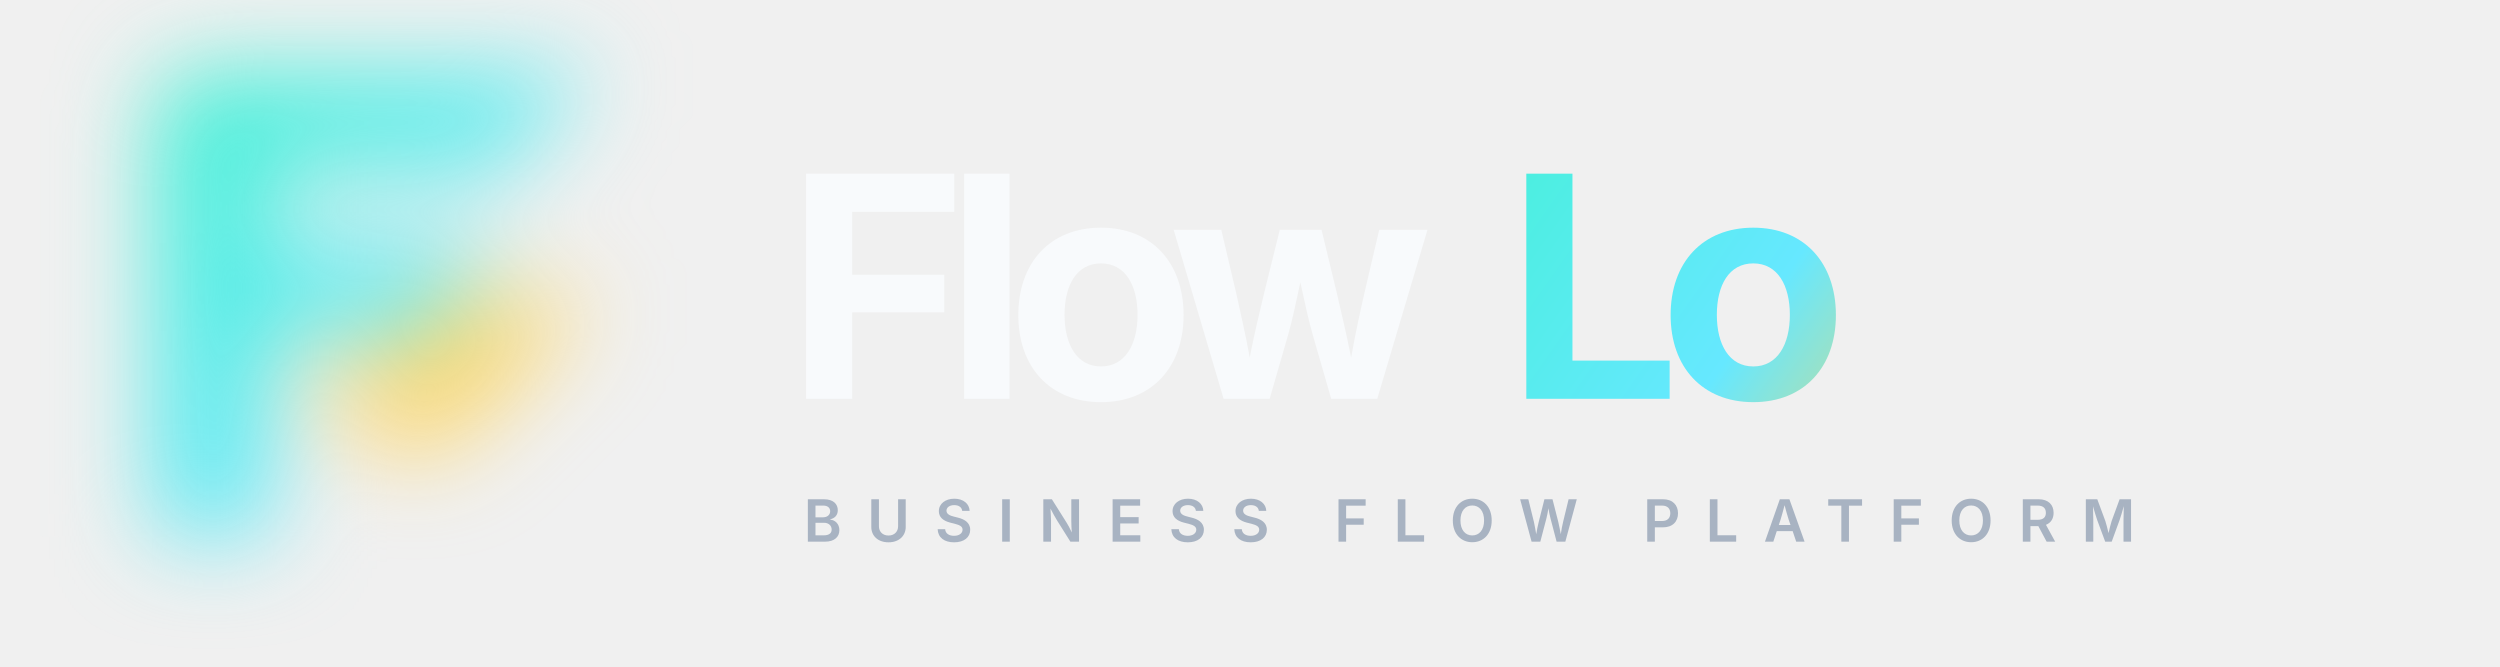
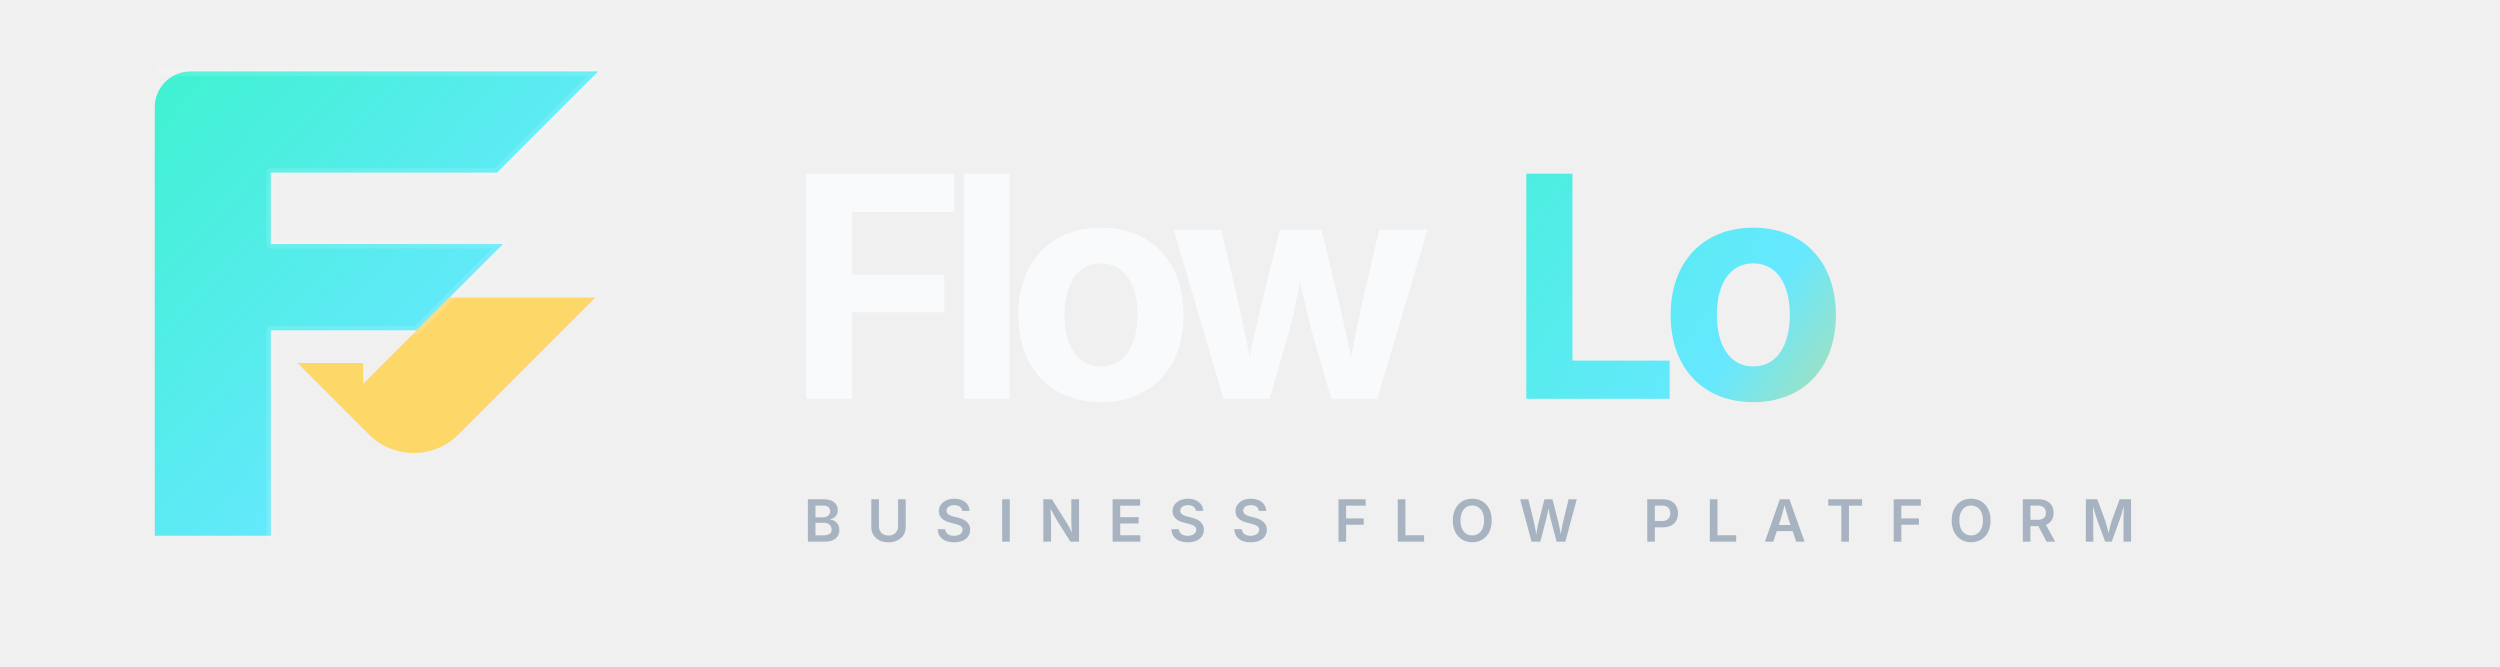
- <svg xmlns="http://www.w3.org/2000/svg" width="420" height="112" viewBox="0 0 420 112" fill="none">
+ <svg xmlns="http://www.w3.org/2000/svg" width="420" height="112" viewBox="0 0 420 112" fill="none" shape-rendering="geometricPrecision" text-rendering="geometricPrecision">
  <defs>
    <linearGradient id="flowlo-logo-gradient" x1="22" y1="14" x2="114" y2="100" gradientUnits="userSpaceOnUse">
      <stop offset="0" stop-color="#3EF2CF" />
      <stop offset="0.58" stop-color="#66E8FF" />
      <stop offset="1" stop-color="#FFD45A" />
    </linearGradient>
    <linearGradient id="flowlo-wordmark-gradient" x1="230" y1="22" x2="324" y2="88" gradientUnits="userSpaceOnUse">
      <stop offset="0" stop-color="#3EF2CF" />
      <stop offset="0.62" stop-color="#66E8FF" />
      <stop offset="1" stop-color="#FFD45A" />
    </linearGradient>
-     <filter id="flowlo-logo-glow" x="0" y="0" width="132" height="112" filterUnits="userSpaceOnUse" color-interpolation-filters="sRGB">
-       <feFlood flood-opacity="0" result="BackgroundImageFix" />
-       <feBlend mode="normal" in="SourceGraphic" in2="BackgroundImageFix" result="shape" />
-       <feGaussianBlur stdDeviation="8" result="effect1_foregroundBlur_0_1" />
-     </filter>
  </defs>
-   <g filter="url(#flowlo-logo-glow)">
-     <path d="M26 18C26 14.686 28.686 12 32 12H100.5L83.5 29H45.5V41H84.5L70 55.5H45.5V90H26V18Z" fill="url(#flowlo-logo-gradient)" />
-     <path d="M61 64.5L75.5 50H100L77 73C72.858 77.142 66.142 77.142 62 73L50 61H61V64.5Z" fill="#FFD45A" fill-opacity="0.9" />
-     <path d="M27 12H100.5L83.5 29H45.5V41H84.5L70 55.5H45.5V90" stroke="white" stroke-opacity="0.12" stroke-width="1.5" stroke-linecap="round" stroke-linejoin="round" />
-   </g>
+   <path d="M26 18C26 14.686 28.686 12 32 12H100.5L83.5 29H45.5V41H84.5L70 55.5H45.5V90H26V18Z" fill="url(#flowlo-logo-gradient)" />
+   <path d="M61 64.5L75.5 50H100L77 73C72.858 77.142 66.142 77.142 62 73L50 61H61V64.5Z" fill="#FFD45A" fill-opacity="0.9" />
+   <path d="M27 12H100.5L83.5 29H45.5V41H84.5L70 55.5H45.5V90" stroke="white" stroke-opacity="0.12" stroke-width="1.5" stroke-linecap="round" stroke-linejoin="round" />
  <g>
    <text x="132" y="67" fill="#F8FAFC" font-family="'Space Grotesk','Sora','Inter',sans-serif" font-size="52" font-weight="700" letter-spacing="-3.8">
      Flow
    </text>
    <text x="253" y="67" fill="url(#flowlo-wordmark-gradient)" font-family="'Space Grotesk','Sora','Inter',sans-serif" font-size="52" font-weight="700" letter-spacing="-3.8">
      Lo
    </text>
    <text x="135" y="91" fill="#A8B3C2" font-family="'Inter',sans-serif" font-size="9.8" font-weight="600" letter-spacing="4.2">
      BUSINESS FLOW PLATFORM
    </text>
  </g>
</svg>
